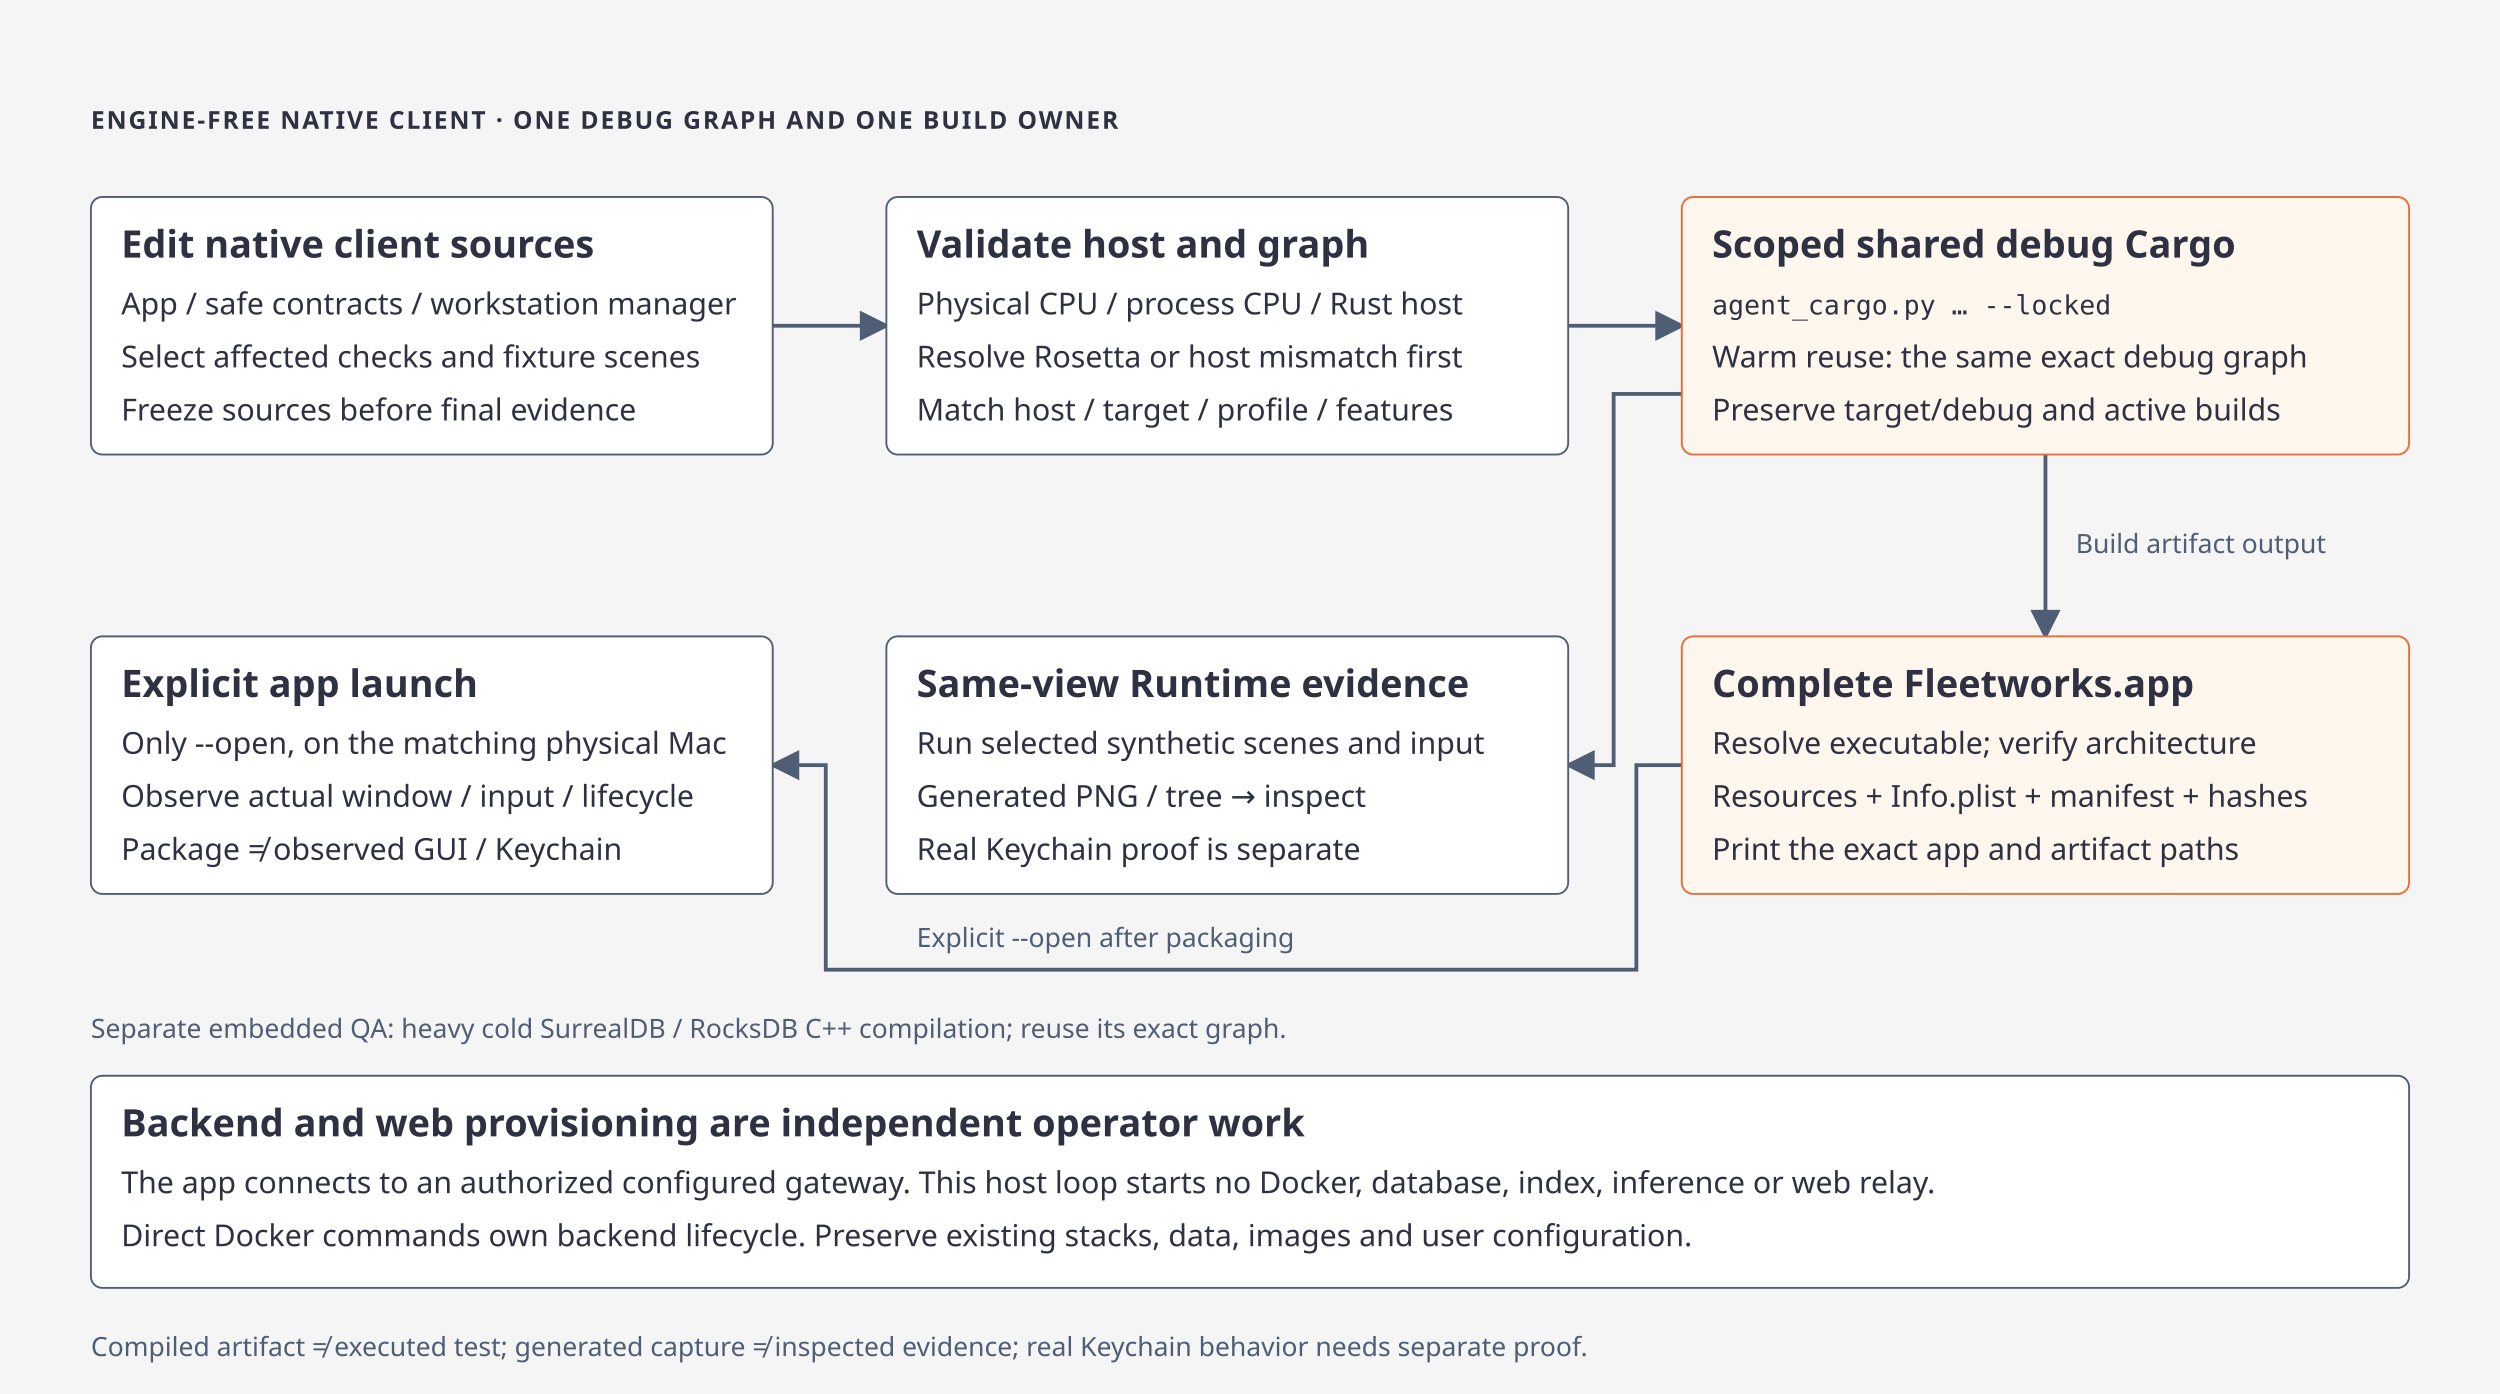
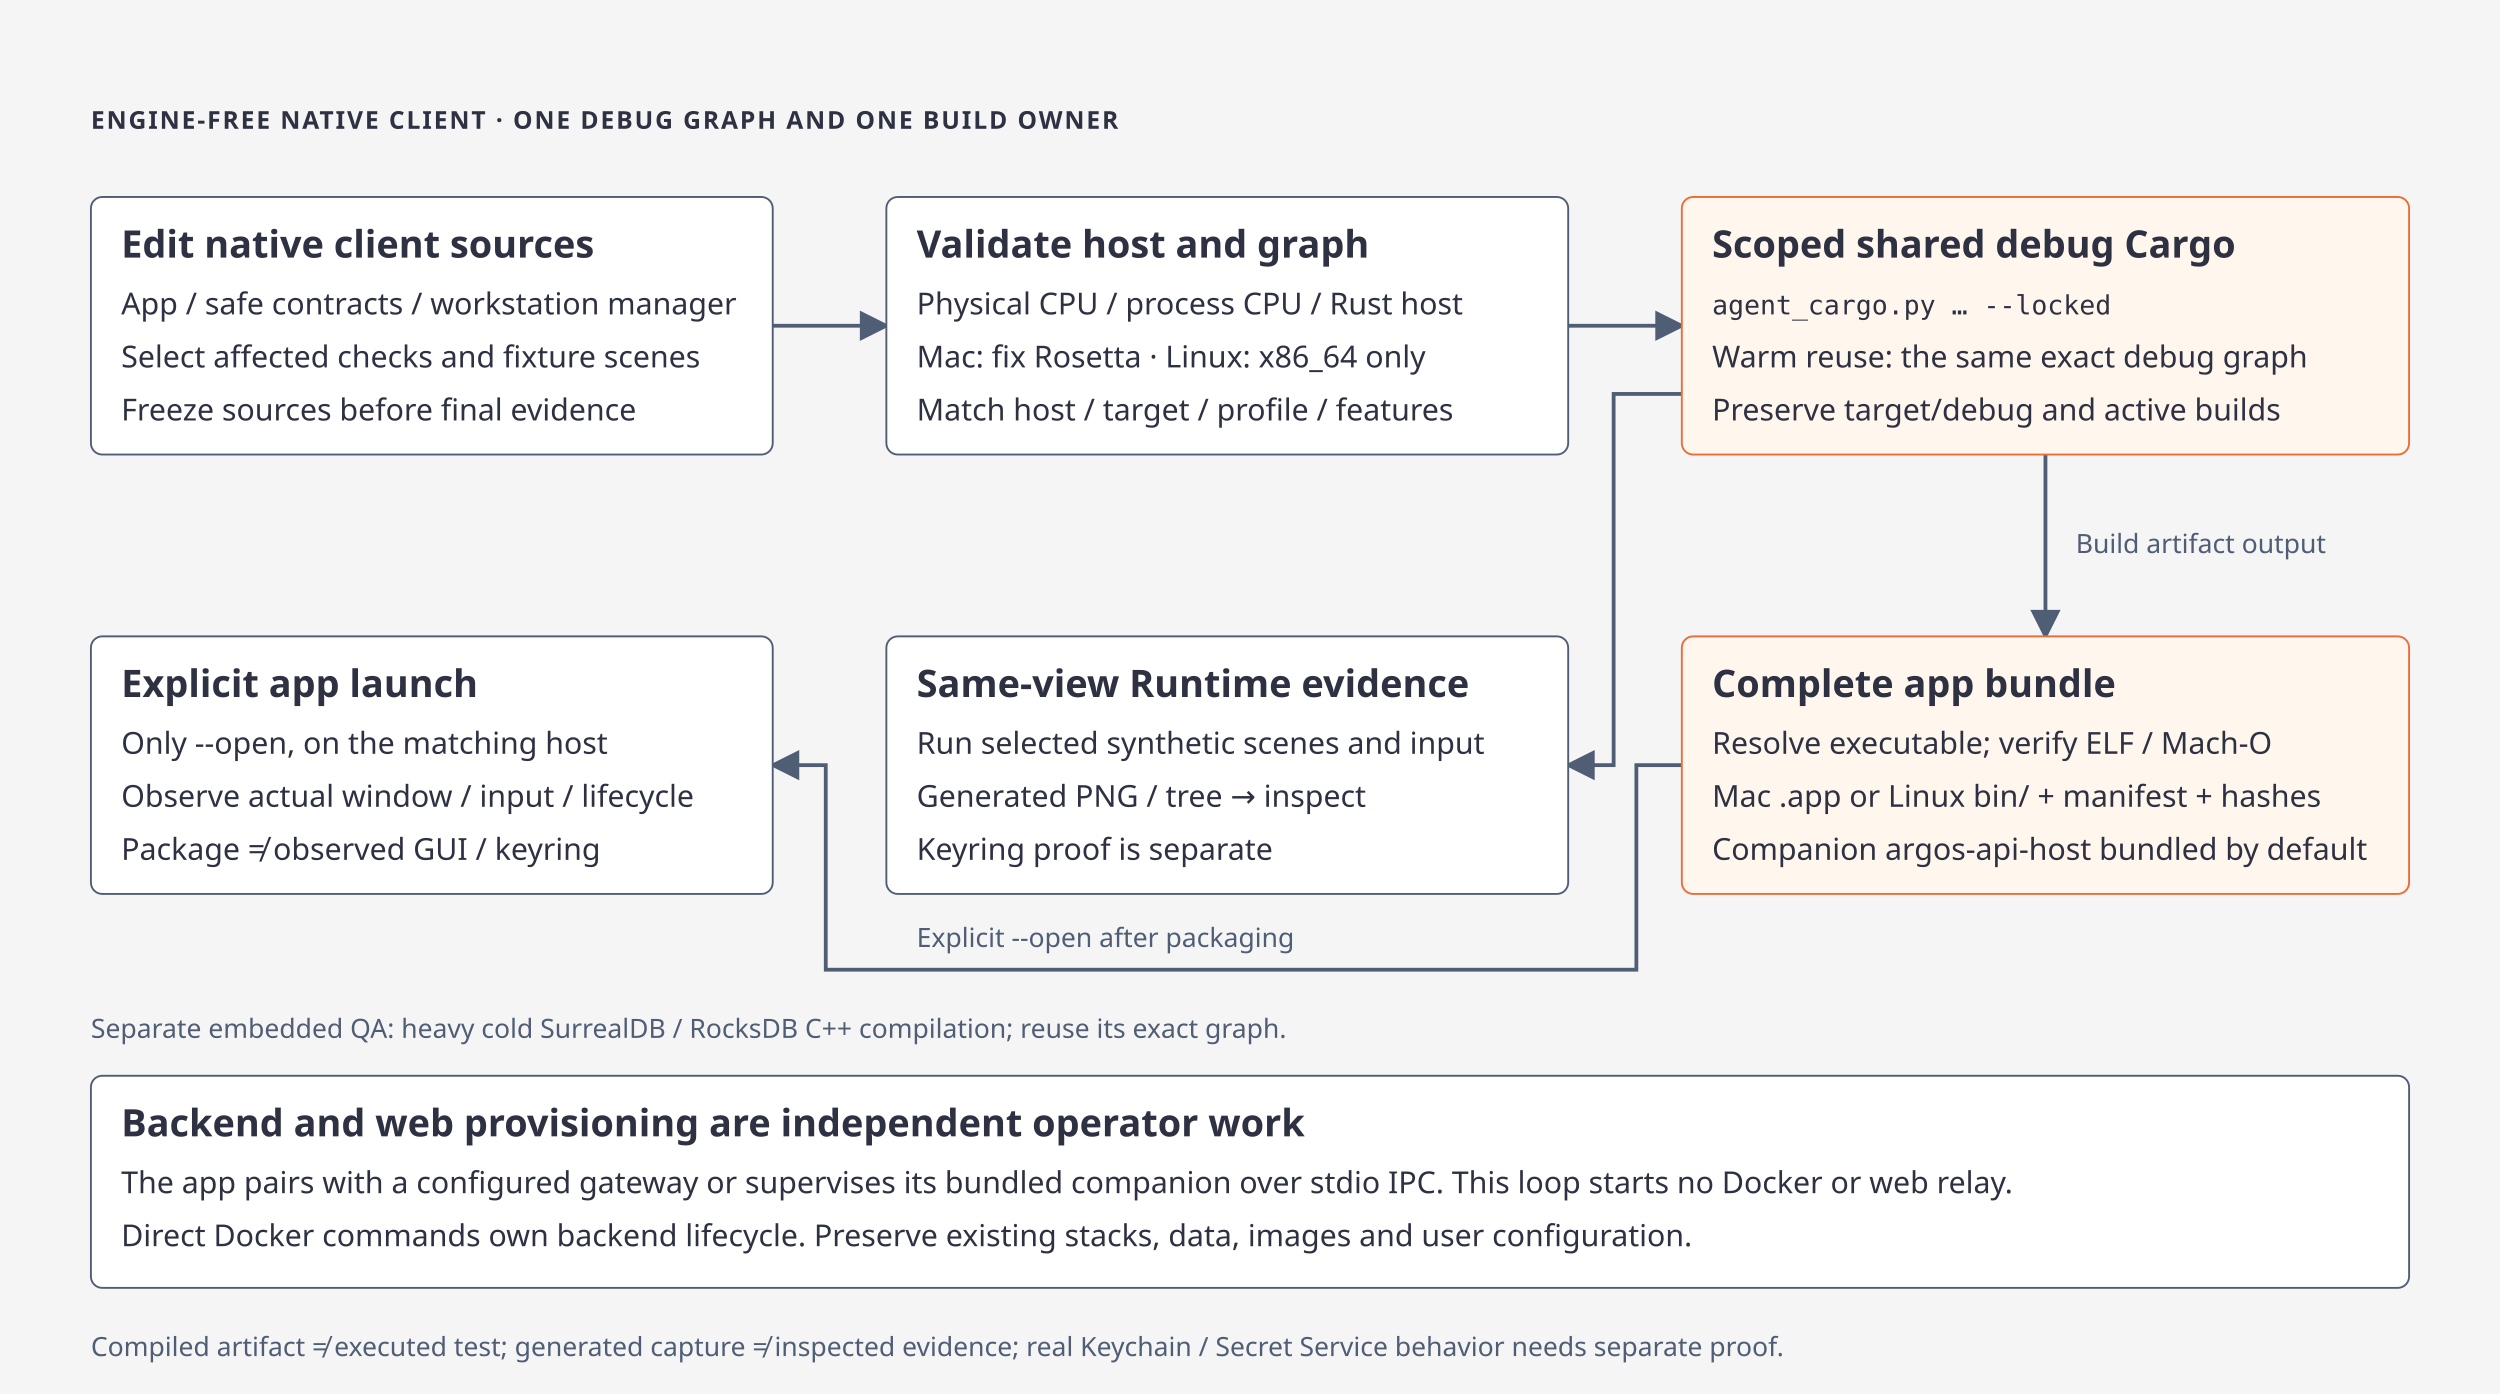
<svg xmlns="http://www.w3.org/2000/svg" viewBox="0 0 1320 736" role="img" aria-labelledby="dev-loop-native-title dev-loop-native-desc">
  <defs>
    <marker id="dev-loop-native-arrow" markerWidth="8" markerHeight="8" refX="7" refY="4" orient="auto">
      <path d="M0 0L8 4L0 8Z" fill="#4f5d75" />
    </marker>
  </defs>
  <style>text{font-family:Geist,system-ui,sans-serif;fill:#2d3142}.label{font-size:20px;font-weight:600}.note{font-size:16px}.zone{font-size:13px;font-weight:600;letter-spacing:1px}.node{fill:#fff;stroke:#4f5d75}.accent{fill:#fff6ed;stroke:#eb6c36}.edge{fill:none;stroke:#4f5d75;stroke-width:2;marker-end:url(#dev-loop-native-arrow)}.minor{fill:#4f5d75;font-size:14px}.code{font-family:'Geist Mono',ui-monospace,monospace;font-size:14px}</style>
  <rect width="1320" height="736" fill="#f5f5f5" />
  <text x="48" y="68" class="zone">ENGINE-FREE NATIVE CLIENT · ONE DEBUG GRAPH AND ONE BUILD OWNER</text>
  <path d="M408 172H468" class="edge" />
  <path d="M828 172H888" class="edge" />
  <path d="M1080 240V336" class="edge" />
  <path d="M888 208H852V404H828" class="edge" />
  <path d="M888 404H864V512H436V404H408" class="edge" />
  <rect x="48" y="104" width="360" height="136" rx="6" class="node" />
  <text x="64" y="136" class="label">Edit native client sources</text>
  <text x="64" y="166" class="note">App / safe contracts / workstation manager</text>
  <text x="64" y="194" class="note">Select affected checks and fixture scenes</text>
  <text x="64" y="222" class="note">Freeze sources before final evidence</text>
  <rect x="468" y="104" width="360" height="136" rx="6" class="node" />
  <text x="484" y="136" class="label">Validate host and graph</text>
  <text x="484" y="166" class="note">Physical CPU / process CPU / Rust host</text>
-   <text x="484" y="194" class="note">Resolve Rosetta or host mismatch first</text>
+   <text x="484" y="194" class="note">Mac: fix Rosetta · Linux: x86_64 only</text>
  <text x="484" y="222" class="note">Match host / target / profile / features</text>
  <rect x="888" y="104" width="384" height="136" rx="6" class="accent" />
  <text x="904" y="136" class="label">Scoped shared debug Cargo</text>
  <text x="904" y="166" class="code">agent_cargo.py … --locked</text>
  <text x="904" y="194" class="note">Warm reuse: the same exact debug graph</text>
  <text x="904" y="222" class="note">Preserve target/debug and active builds</text>
  <text x="1096" y="292" class="minor">Build artifact output</text>
  <rect x="888" y="336" width="384" height="136" rx="6" class="accent" />
-   <text x="904" y="368" class="label">Complete Fleetworks.app</text>
-   <text x="904" y="398" class="note">Resolve executable; verify architecture</text>
-   <text x="904" y="426" class="note">Resources + Info.plist + manifest + hashes</text>
-   <text x="904" y="454" class="note">Print the exact app and artifact paths</text>
+   <text x="904" y="368" class="label">Complete app bundle</text>
+   <text x="904" y="398" class="note">Resolve executable; verify ELF / Mach-O</text>
+   <text x="904" y="426" class="note">Mac .app or Linux bin/ + manifest + hashes</text>
+   <text x="904" y="454" class="note">Companion argos-api-host bundled by default</text>
  <rect x="468" y="336" width="360" height="136" rx="6" class="node" />
  <text x="484" y="368" class="label">Same-view Runtime evidence</text>
  <text x="484" y="398" class="note">Run selected synthetic scenes and input</text>
  <text x="484" y="426" class="note">Generated PNG / tree → inspect</text>
-   <text x="484" y="454" class="note">Real Keychain proof is separate</text>
+   <text x="484" y="454" class="note">Keyring proof is separate</text>
  <rect x="48" y="336" width="360" height="136" rx="6" class="node" />
  <text x="64" y="368" class="label">Explicit app launch</text>
-   <text x="64" y="398" class="note">Only --open, on the matching physical Mac</text>
+   <text x="64" y="398" class="note">Only --open, on the matching host</text>
  <text x="64" y="426" class="note">Observe actual window / input / lifecycle</text>
-   <text x="64" y="454" class="note">Package ≠ observed GUI / Keychain</text>
+   <text x="64" y="454" class="note">Package ≠ observed GUI / keyring</text>
  <text x="484" y="500" class="minor">Explicit --open after packaging</text>
  <text x="48" y="548" class="minor">Separate embedded QA: heavy cold SurrealDB / RocksDB C++ compilation; reuse its exact graph.</text>
  <rect x="48" y="568" width="1224" height="112" rx="6" class="node" />
  <text x="64" y="600" class="label">Backend and web provisioning are independent operator work</text>
-   <text x="64" y="630" class="note">The app connects to an authorized configured gateway. This host loop starts no Docker, database, index, inference or web relay.</text>
+   <text x="64" y="630" class="note">The app pairs with a configured gateway or supervises its bundled companion over stdio IPC. This loop starts no Docker or web relay.</text>
  <text x="64" y="658" class="note">Direct Docker commands own backend lifecycle. Preserve existing stacks, data, images and user configuration.</text>
-   <text x="48" y="716" class="minor">Compiled artifact ≠ executed test; generated capture ≠ inspected evidence; real Keychain behavior needs separate proof.</text>
+   <text x="48" y="716" class="minor">Compiled artifact ≠ executed test; generated capture ≠ inspected evidence; real Keychain / Secret Service behavior needs separate proof.</text>
</svg>
